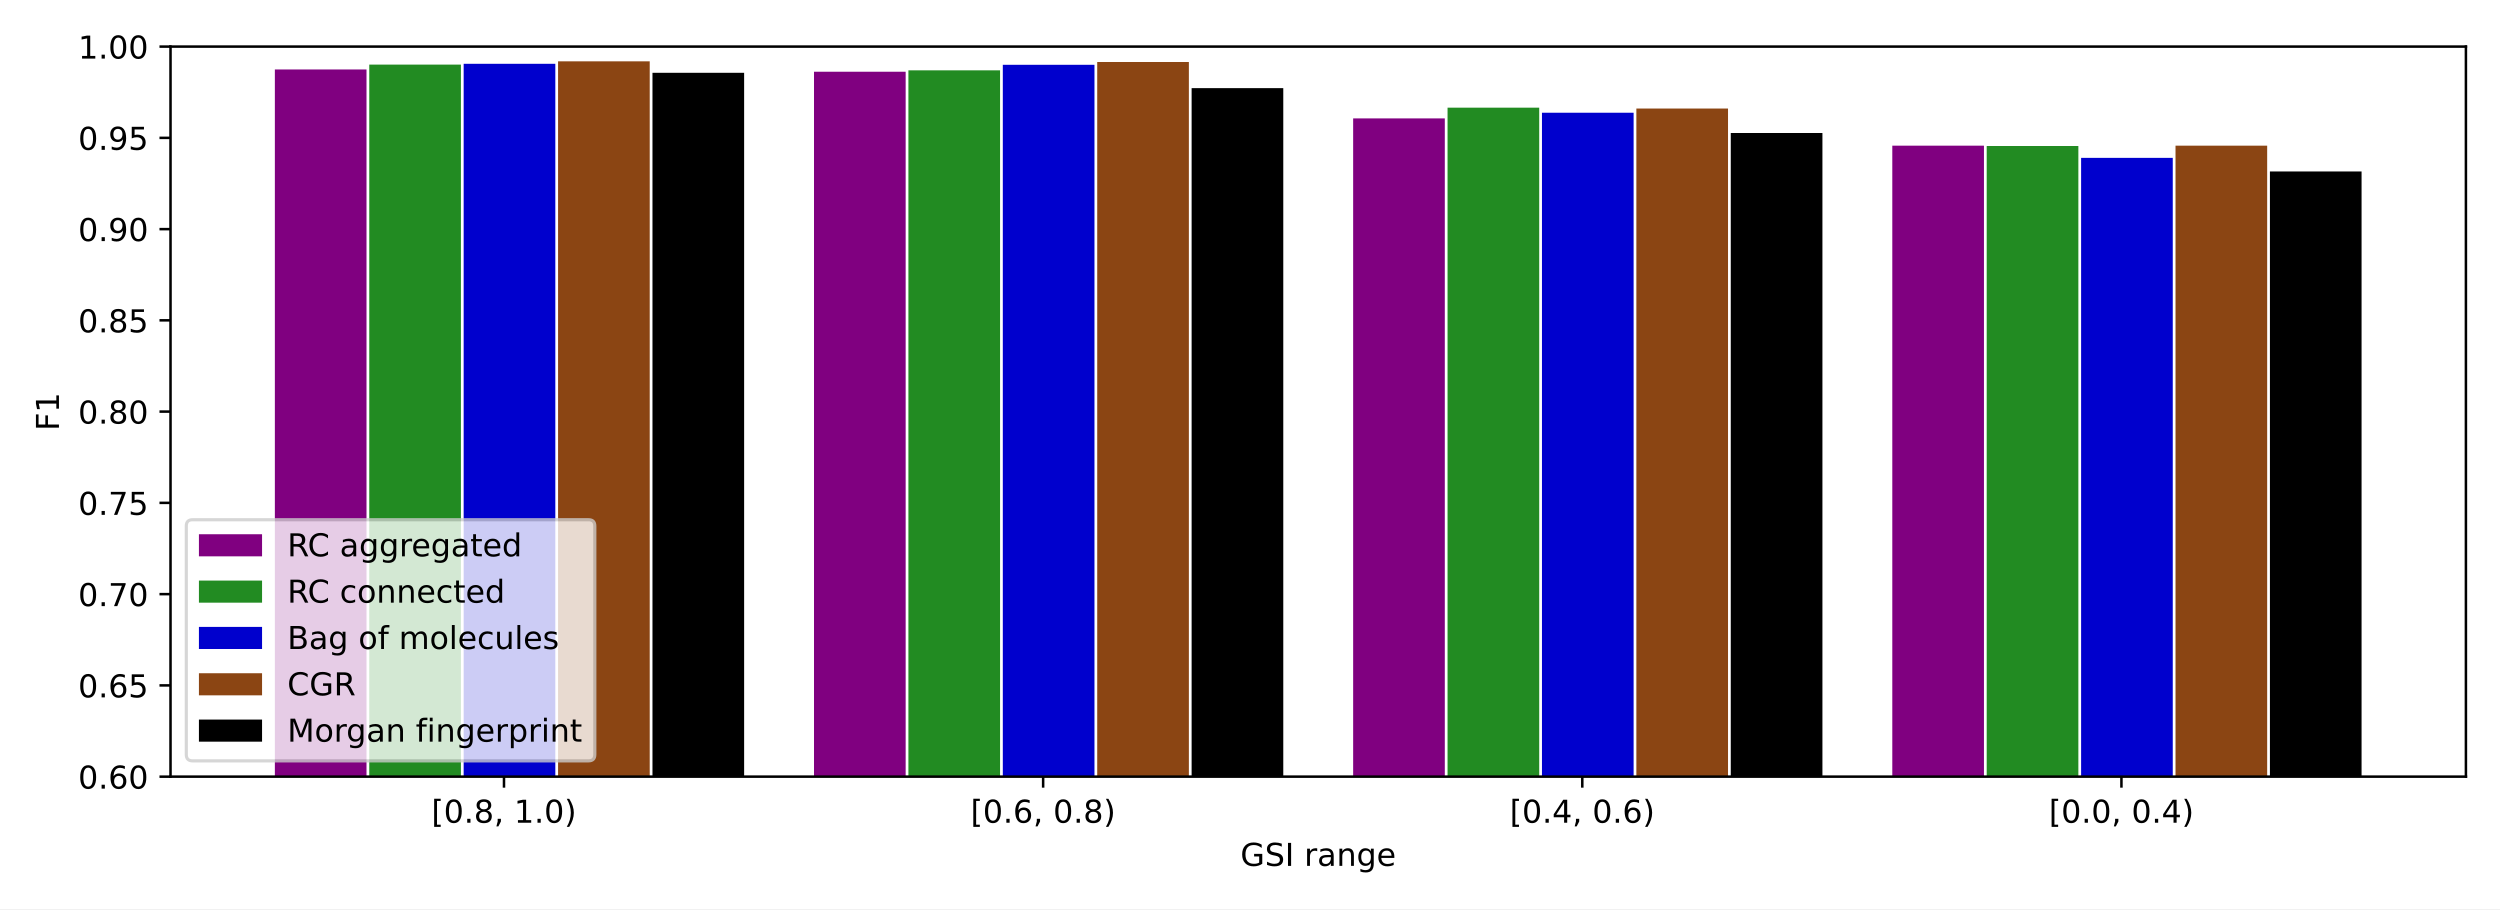
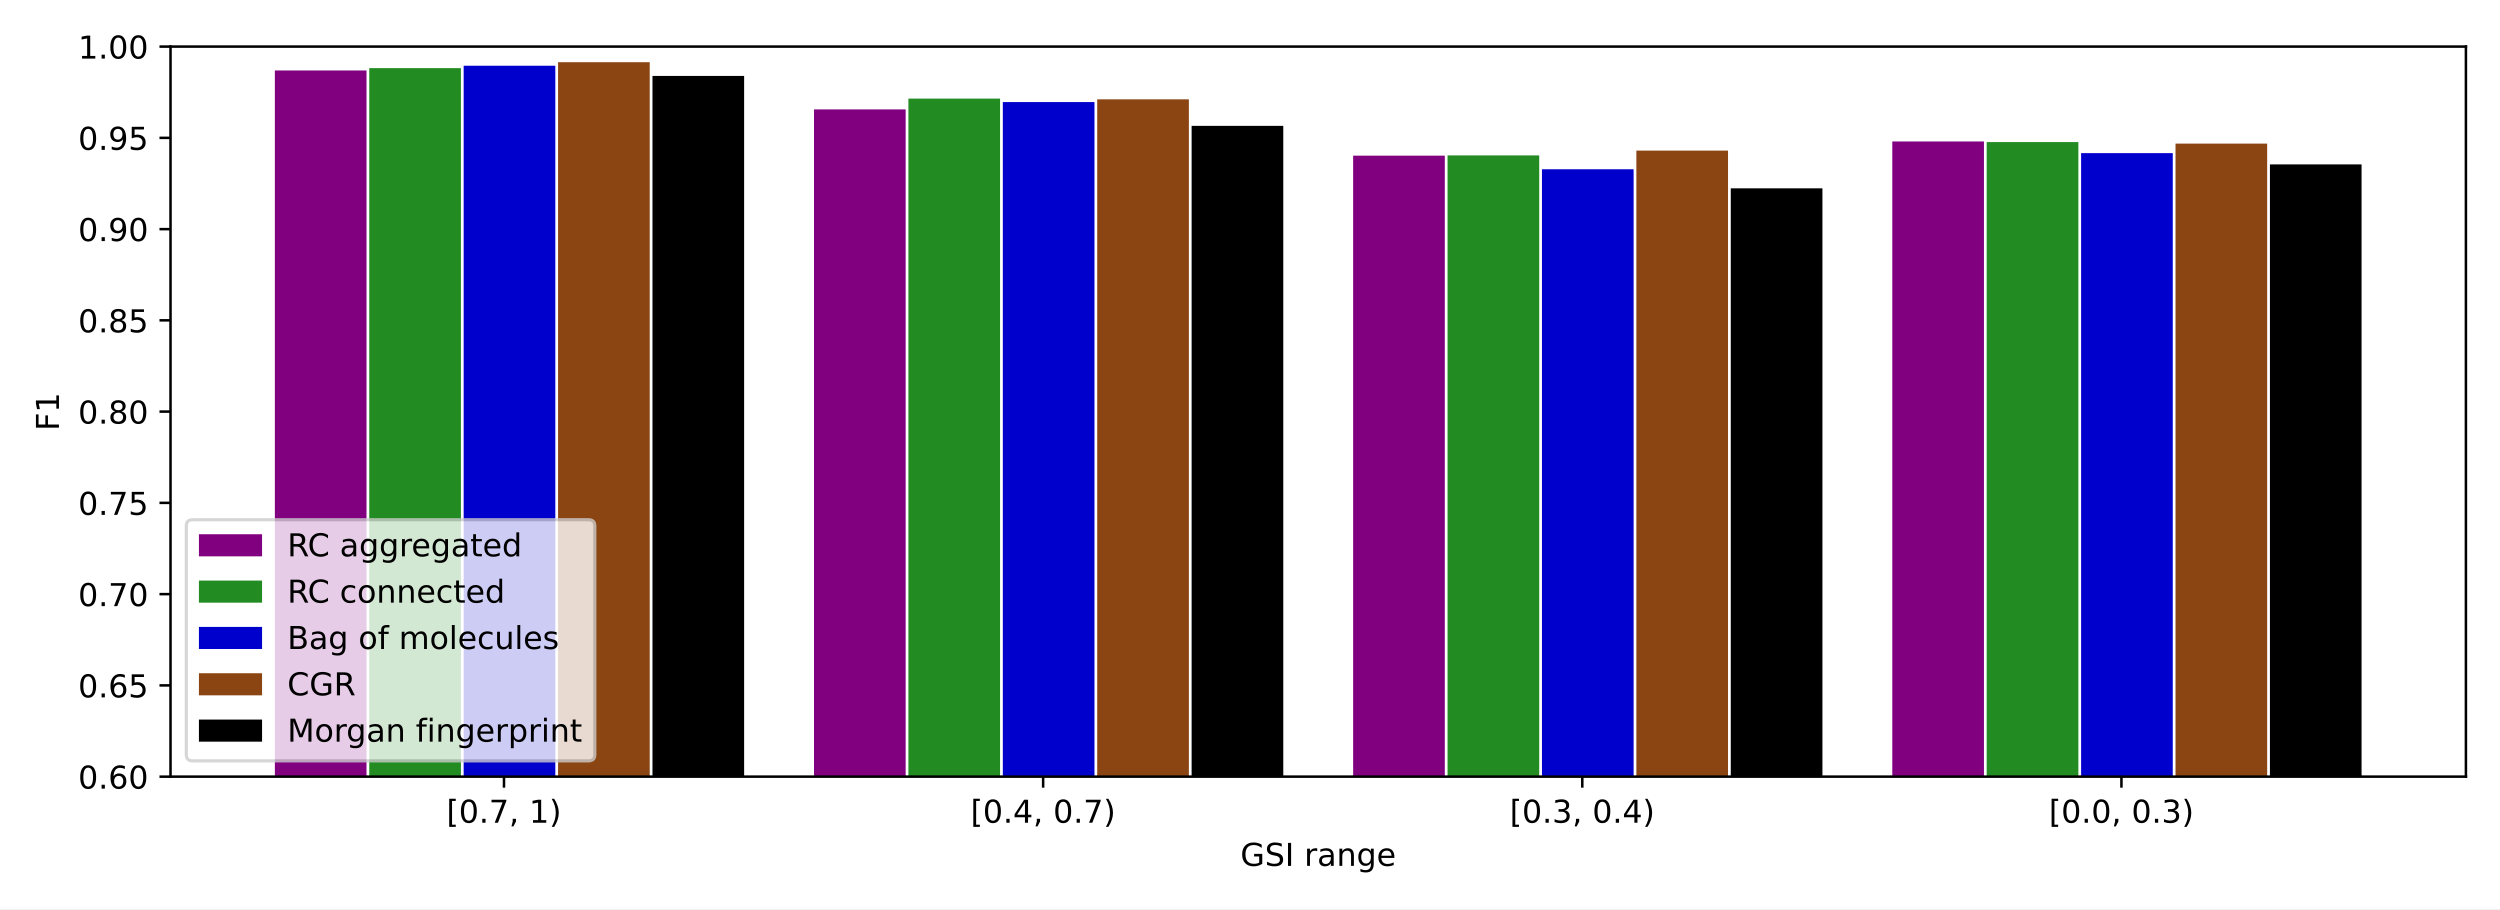
<svg xmlns="http://www.w3.org/2000/svg" xmlns:xlink="http://www.w3.org/1999/xlink" width="792pt" height="288pt" viewBox="0 0 792 288" version="1.1">
  <defs>
    <style type="text/css">*{stroke-linejoin: round; stroke-linecap: butt}</style>
  </defs>
  <g id="figure_1">
    <g id="patch_1">
      <path d="M 0 288  L 792 288  L 792 0  L 0 0  z " style="fill: #ffffff" />
    </g>
    <g id="axes_1">
      <g id="patch_2">
        <path d="M 54.02 246.04  L 781.2 246.04  L 781.2 14.76  L 54.02 14.76  z " style="fill: #ffffff" />
      </g>
      <g id="patch_3">
-         <path d="M 116.981 592.96  L 146.017 592.96  L 146.017 20.464  L 116.981 20.464  z " clip-path="url(#pb534e18966)" style="fill: #228b22" />
+         <path d="M 116.981 592.96  L 146.017 592.96  L 146.017 21.585  L 116.981 21.585  z " clip-path="url(#p641d930b6f)" style="fill: #228b22" />
      </g>
      <g id="patch_4">
-         <path d="M 87.074 592.96  L 116.11 592.96  L 116.11 22  L 87.074 22  z " clip-path="url(#pb534e18966)" style="fill: #800080" />
+         <path d="M 87.074 592.96  L 116.11 592.96  L 116.11 22.328  L 87.074 22.328  z " clip-path="url(#p641d930b6f)" style="fill: #800080" />
      </g>
      <g id="patch_5">
-         <path d="M 206.703 592.96  L 235.74 592.96  L 235.74 23.072  L 206.703 23.072  z " clip-path="url(#pb534e18966)" />
+         <path d="M 206.703 592.96  L 235.74 592.96  L 235.74 24.052  L 206.703 24.052  z " clip-path="url(#p641d930b6f)" />
      </g>
      <g id="patch_6">
-         <path d="M 146.889 592.96  L 175.925 592.96  L 175.925 20.207  L 146.889 20.207  z " clip-path="url(#pb534e18966)" style="fill: #0000cd" />
+         <path d="M 146.889 592.96  L 175.925 592.96  L 175.925 20.834  L 146.889 20.834  z " clip-path="url(#p641d930b6f)" style="fill: #0000cd" />
      </g>
      <g id="patch_7">
-         <path d="M 176.796 592.96  L 205.832 592.96  L 205.832 19.435  L 176.796 19.435  z " clip-path="url(#pb534e18966)" style="fill: #8b4513" />
+         <path d="M 176.796 592.96  L 205.832 592.96  L 205.832 19.702  L 176.796 19.702  z " clip-path="url(#p641d930b6f)" style="fill: #8b4513" />
      </g>
      <g id="patch_8">
-         <path d="M 287.783 592.96  L 316.82 592.96  L 316.82 22.281  L 287.783 22.281  z " clip-path="url(#pb534e18966)" style="fill: #228b22" />
+         <path d="M 287.783 592.96  L 316.82 592.96  L 316.82 31.23  L 287.783 31.23  z " clip-path="url(#p641d930b6f)" style="fill: #228b22" />
      </g>
      <g id="patch_9">
-         <path d="M 257.876 592.96  L 286.912 592.96  L 286.912 22.717  L 257.876 22.717  z " clip-path="url(#pb534e18966)" style="fill: #800080" />
+         <path d="M 257.876 592.96  L 286.912 592.96  L 286.912 34.653  L 257.876 34.653  z " clip-path="url(#p641d930b6f)" style="fill: #800080" />
      </g>
      <g id="patch_10">
-         <path d="M 377.506 592.96  L 406.542 592.96  L 406.542 27.921  L 377.506 27.921  z " clip-path="url(#pb534e18966)" />
+         <path d="M 377.506 592.96  L 406.542 592.96  L 406.542 39.88  L 377.506 39.88  z " clip-path="url(#p641d930b6f)" />
      </g>
      <g id="patch_11">
-         <path d="M 317.691 592.96  L 346.727 592.96  L 346.727 20.529  L 317.691 20.529  z " clip-path="url(#pb534e18966)" style="fill: #0000cd" />
+         <path d="M 317.691 592.96  L 346.727 592.96  L 346.727 32.334  L 317.691 32.334  z " clip-path="url(#p641d930b6f)" style="fill: #0000cd" />
      </g>
      <g id="patch_12">
-         <path d="M 347.598 592.96  L 376.635 592.96  L 376.635 19.649  L 347.598 19.649  z " clip-path="url(#pb534e18966)" style="fill: #8b4513" />
+         <path d="M 347.598 592.96  L 376.635 592.96  L 376.635 31.466  L 347.598 31.466  z " clip-path="url(#p641d930b6f)" style="fill: #8b4513" />
      </g>
      <g id="patch_13">
-         <path d="M 458.585 592.96  L 487.622 592.96  L 487.622 34.113  L 458.585 34.113  z " clip-path="url(#pb534e18966)" style="fill: #228b22" />
+         <path d="M 458.585 592.96  L 487.622 592.96  L 487.622 49.222  L 458.585 49.222  z " clip-path="url(#p641d930b6f)" style="fill: #228b22" />
      </g>
      <g id="patch_14">
-         <path d="M 428.678 592.96  L 457.714 592.96  L 457.714 37.507  L 428.678 37.507  z " clip-path="url(#pb534e18966)" style="fill: #800080" />
+         <path d="M 428.678 592.96  L 457.714 592.96  L 457.714 49.324  L 428.678 49.324  z " clip-path="url(#p641d930b6f)" style="fill: #800080" />
      </g>
      <g id="patch_15">
-         <path d="M 548.308 592.96  L 577.344 592.96  L 577.344 42.141  L 548.308 42.141  z " clip-path="url(#pb534e18966)" />
+         <path d="M 548.308 592.96  L 577.344 592.96  L 577.344 59.665  L 548.308 59.665  z " clip-path="url(#p641d930b6f)" />
      </g>
      <g id="patch_16">
-         <path d="M 488.493 592.96  L 517.529 592.96  L 517.529 35.723  L 488.493 35.723  z " clip-path="url(#pb534e18966)" style="fill: #0000cd" />
+         <path d="M 488.493 592.96  L 517.529 592.96  L 517.529 53.629  L 488.493 53.629  z " clip-path="url(#p641d930b6f)" style="fill: #0000cd" />
      </g>
      <g id="patch_17">
-         <path d="M 518.4 592.96  L 547.437 592.96  L 547.437 34.387  L 518.4 34.387  z " clip-path="url(#pb534e18966)" style="fill: #8b4513" />
+         <path d="M 518.4 592.96  L 547.437 592.96  L 547.437 47.716  L 518.4 47.716  z " clip-path="url(#p641d930b6f)" style="fill: #8b4513" />
      </g>
      <g id="patch_18">
-         <path d="M 629.388 592.96  L 658.424 592.96  L 658.424 46.253  L 629.388 46.253  z " clip-path="url(#pb534e18966)" style="fill: #228b22" />
+         <path d="M 629.388 592.96  L 658.424 592.96  L 658.424 45.007  L 629.388 45.007  z " clip-path="url(#p641d930b6f)" style="fill: #228b22" />
      </g>
      <g id="patch_19">
-         <path d="M 599.48 592.96  L 628.517 592.96  L 628.517 46.141  L 599.48 46.141  z " clip-path="url(#pb534e18966)" style="fill: #800080" />
+         <path d="M 599.48 592.96  L 628.517 592.96  L 628.517 44.809  L 599.48 44.809  z " clip-path="url(#p641d930b6f)" style="fill: #800080" />
      </g>
      <g id="patch_20">
-         <path d="M 719.11 592.96  L 748.146 592.96  L 748.146 54.313  L 719.11 54.313  z " clip-path="url(#pb534e18966)" />
+         <path d="M 719.11 592.96  L 748.146 592.96  L 748.146 52.074  L 719.11 52.074  z " clip-path="url(#p641d930b6f)" />
      </g>
      <g id="patch_21">
-         <path d="M 659.295 592.96  L 688.331 592.96  L 688.331 50.016  L 659.295 50.016  z " clip-path="url(#pb534e18966)" style="fill: #0000cd" />
+         <path d="M 659.295 592.96  L 688.331 592.96  L 688.331 48.502  L 659.295 48.502  z " clip-path="url(#p641d930b6f)" style="fill: #0000cd" />
      </g>
      <g id="patch_22">
-         <path d="M 689.203 592.96  L 718.239 592.96  L 718.239 46.151  L 689.203 46.151  z " clip-path="url(#pb534e18966)" style="fill: #8b4513" />
+         <path d="M 689.203 592.96  L 718.239 592.96  L 718.239 45.491  L 689.203 45.491  z " clip-path="url(#p641d930b6f)" style="fill: #8b4513" />
      </g>
      <g id="patch_23">
-         <path d="M 105.862 592.96  L 242.504 592.96  L 242.504 592.96  L 105.862 592.96  z " clip-path="url(#pb534e18966)" style="fill: #800080" />
+         <path d="M 105.862 592.96  L 242.504 592.96  L 242.504 592.96  L 105.862 592.96  z " clip-path="url(#p641d930b6f)" style="fill: #800080" />
      </g>
      <g id="patch_24">
-         <path d="M 105.862 592.96  L 242.504 592.96  L 242.504 592.96  L 105.862 592.96  z " clip-path="url(#pb534e18966)" style="fill: #228b22" />
+         <path d="M 105.862 592.96  L 242.504 592.96  L 242.504 592.96  L 105.862 592.96  z " clip-path="url(#p641d930b6f)" style="fill: #228b22" />
      </g>
      <g id="patch_25">
-         <path d="M 105.862 592.96  L 242.504 592.96  L 242.504 592.96  L 105.862 592.96  z " clip-path="url(#pb534e18966)" style="fill: #0000cd" />
+         <path d="M 105.862 592.96  L 242.504 592.96  L 242.504 592.96  L 105.862 592.96  z " clip-path="url(#p641d930b6f)" style="fill: #0000cd" />
      </g>
      <g id="patch_26">
-         <path d="M 105.862 592.96  L 242.504 592.96  L 242.504 592.96  L 105.862 592.96  z " clip-path="url(#pb534e18966)" style="fill: #8b4513" />
+         <path d="M 105.862 592.96  L 242.504 592.96  L 242.504 592.96  L 105.862 592.96  z " clip-path="url(#p641d930b6f)" style="fill: #8b4513" />
      </g>
      <g id="patch_27">
-         <path d="M 105.862 592.96  L 242.504 592.96  L 242.504 592.96  L 105.862 592.96  z " clip-path="url(#pb534e18966)" />
+         <path d="M 105.862 592.96  L 242.504 592.96  L 242.504 592.96  L 105.862 592.96  z " clip-path="url(#p641d930b6f)" />
      </g>
      <g id="matplotlib.axis_1">
        <g id="xtick_1">
          <g id="line2d_1">
            <defs>
-               <path id="m13240ecd5d" d="M 0 0  L 0 3.5  " style="stroke: #000000; stroke-width: 0.8" />
-             </defs>
-             <g>
-               <use xlink:href="#m13240ecd5d" x="159.665" y="246.04" style="stroke: #000000; stroke-width: 0.8" />
+               <path id="mcd98ec8f2d" d="M 0 0  L 0 3.5  " style="stroke: #000000; stroke-width: 0.8" />
+             </defs>
+             <g>
+               <use xlink:href="#mcd98ec8f2d" x="159.665" y="246.04" style="stroke: #000000; stroke-width: 0.8" />
            </g>
          </g>
          <g id="text_1">
-             <g transform="translate(136.6817 260.6384) scale(0.1 -0.1)">
+             <g transform="translate(141.4521 260.6384) scale(0.1 -0.1)">
              <defs>
                <path id="DejaVuSans-5b" d="M 550 4863  L 1875 4863  L 1875 4416  L 1125 4416  L 1125 -397  L 1875 -397  L 1875 -844  L 550 -844  L 550 4863  z " transform="scale(0.015625)" />
                <path id="DejaVuSans-30" d="M 2034 4250  Q 1547 4250 1301 3770  Q 1056 3291 1056 2328  Q 1056 1369 1301 889  Q 1547 409 2034 409  Q 2525 409 2770 889  Q 3016 1369 3016 2328  Q 3016 3291 2770 3770  Q 2525 4250 2034 4250  z M 2034 4750  Q 2819 4750 3233 4129  Q 3647 3509 3647 2328  Q 3647 1150 3233 529  Q 2819 -91 2034 -91  Q 1250 -91 836 529  Q 422 1150 422 2328  Q 422 3509 836 4129  Q 1250 4750 2034 4750  z " transform="scale(0.015625)" />
                <path id="DejaVuSans-2e" d="M 684 794  L 1344 794  L 1344 0  L 684 0  L 684 794  z " transform="scale(0.015625)" />
-                 <path id="DejaVuSans-38" d="M 2034 2216  Q 1584 2216 1326 1975  Q 1069 1734 1069 1313  Q 1069 891 1326 650  Q 1584 409 2034 409  Q 2484 409 2743 651  Q 3003 894 3003 1313  Q 3003 1734 2745 1975  Q 2488 2216 2034 2216  z M 1403 2484  Q 997 2584 770 2862  Q 544 3141 544 3541  Q 544 4100 942 4425  Q 1341 4750 2034 4750  Q 2731 4750 3128 4425  Q 3525 4100 3525 3541  Q 3525 3141 3298 2862  Q 3072 2584 2669 2484  Q 3125 2378 3379 2068  Q 3634 1759 3634 1313  Q 3634 634 3220 271  Q 2806 -91 2034 -91  Q 1263 -91 848 271  Q 434 634 434 1313  Q 434 1759 690 2068  Q 947 2378 1403 2484  z M 1172 3481  Q 1172 3119 1398 2916  Q 1625 2713 2034 2713  Q 2441 2713 2670 2916  Q 2900 3119 2900 3481  Q 2900 3844 2670 4047  Q 2441 4250 2034 4250  Q 1625 4250 1398 4047  Q 1172 3844 1172 3481  z " transform="scale(0.015625)" />
+                 <path id="DejaVuSans-37" d="M 525 4666  L 3525 4666  L 3525 4397  L 1831 0  L 1172 0  L 2766 4134  L 525 4134  L 525 4666  z " transform="scale(0.015625)" />
                <path id="DejaVuSans-2c" d="M 750 794  L 1409 794  L 1409 256  L 897 -744  L 494 -744  L 750 256  L 750 794  z " transform="scale(0.015625)" />
                <path id="DejaVuSans-20" transform="scale(0.015625)" />
                <path id="DejaVuSans-31" d="M 794 531  L 1825 531  L 1825 4091  L 703 3866  L 703 4441  L 1819 4666  L 2450 4666  L 2450 531  L 3481 531  L 3481 0  L 794 0  L 794 531  z " transform="scale(0.015625)" />
                <path id="DejaVuSans-29" d="M 513 4856  L 1013 4856  Q 1481 4119 1714 3412  Q 1947 2706 1947 2009  Q 1947 1309 1714 600  Q 1481 -109 1013 -844  L 513 -844  Q 928 -128 1133 580  Q 1338 1288 1338 2009  Q 1338 2731 1133 3434  Q 928 4138 513 4856  z " transform="scale(0.015625)" />
              </defs>
              <use xlink:href="#DejaVuSans-5b" />
              <use xlink:href="#DejaVuSans-30" x="39.014" />
              <use xlink:href="#DejaVuSans-2e" x="102.637" />
-               <use xlink:href="#DejaVuSans-38" x="134.424" />
+               <use xlink:href="#DejaVuSans-37" x="134.424" />
              <use xlink:href="#DejaVuSans-2c" x="198.047" />
              <use xlink:href="#DejaVuSans-20" x="229.834" />
              <use xlink:href="#DejaVuSans-31" x="261.621" />
-               <use xlink:href="#DejaVuSans-2e" x="325.244" />
-               <use xlink:href="#DejaVuSans-30" x="357.031" />
-               <use xlink:href="#DejaVuSans-29" x="420.654" />
+               <use xlink:href="#DejaVuSans-29" x="325.244" />
            </g>
          </g>
        </g>
        <g id="xtick_2">
          <g id="line2d_2">
            <g>
-               <use xlink:href="#m13240ecd5d" x="330.467" y="246.04" style="stroke: #000000; stroke-width: 0.8" />
+               <use xlink:href="#mcd98ec8f2d" x="330.467" y="246.04" style="stroke: #000000; stroke-width: 0.8" />
            </g>
          </g>
          <g id="text_2">
            <g transform="translate(307.4839 260.6384) scale(0.1 -0.1)">
-               <defs>
-                 <path id="DejaVuSans-36" d="M 2113 2584  Q 1688 2584 1439 2293  Q 1191 2003 1191 1497  Q 1191 994 1439 701  Q 1688 409 2113 409  Q 2538 409 2786 701  Q 3034 994 3034 1497  Q 3034 2003 2786 2293  Q 2538 2584 2113 2584  z M 3366 4563  L 3366 3988  Q 3128 4100 2886 4159  Q 2644 4219 2406 4219  Q 1781 4219 1451 3797  Q 1122 3375 1075 2522  Q 1259 2794 1537 2939  Q 1816 3084 2150 3084  Q 2853 3084 3261 2657  Q 3669 2231 3669 1497  Q 3669 778 3244 343  Q 2819 -91 2113 -91  Q 1303 -91 875 529  Q 447 1150 447 2328  Q 447 3434 972 4092  Q 1497 4750 2381 4750  Q 2619 4750 2861 4703  Q 3103 4656 3366 4563  z " transform="scale(0.015625)" />
-               </defs>
-               <use xlink:href="#DejaVuSans-5b" />
-               <use xlink:href="#DejaVuSans-30" x="39.014" />
-               <use xlink:href="#DejaVuSans-2e" x="102.637" />
-               <use xlink:href="#DejaVuSans-36" x="134.424" />
-               <use xlink:href="#DejaVuSans-2c" x="198.047" />
-               <use xlink:href="#DejaVuSans-20" x="229.834" />
-               <use xlink:href="#DejaVuSans-30" x="261.621" />
-               <use xlink:href="#DejaVuSans-2e" x="325.244" />
-               <use xlink:href="#DejaVuSans-38" x="357.031" />
-               <use xlink:href="#DejaVuSans-29" x="420.654" />
-             </g>
-           </g>
-         </g>
-         <g id="xtick_3">
-           <g id="line2d_3">
-             <g>
-               <use xlink:href="#m13240ecd5d" x="501.269" y="246.04" style="stroke: #000000; stroke-width: 0.8" />
-             </g>
-           </g>
-           <g id="text_3">
-             <g transform="translate(478.2861 260.6384) scale(0.1 -0.1)">
              <defs>
                <path id="DejaVuSans-34" d="M 2419 4116  L 825 1625  L 2419 1625  L 2419 4116  z M 2253 4666  L 3047 4666  L 3047 1625  L 3713 1625  L 3713 1100  L 3047 1100  L 3047 0  L 2419 0  L 2419 1100  L 313 1100  L 313 1709  L 2253 4666  z " transform="scale(0.015625)" />
              </defs>
              <use xlink:href="#DejaVuSans-5b" />
              <use xlink:href="#DejaVuSans-30" x="39.014" />
              <use xlink:href="#DejaVuSans-2e" x="102.637" />
              <use xlink:href="#DejaVuSans-34" x="134.424" />
              <use xlink:href="#DejaVuSans-2c" x="198.047" />
              <use xlink:href="#DejaVuSans-20" x="229.834" />
              <use xlink:href="#DejaVuSans-30" x="261.621" />
              <use xlink:href="#DejaVuSans-2e" x="325.244" />
-               <use xlink:href="#DejaVuSans-36" x="357.031" />
+               <use xlink:href="#DejaVuSans-37" x="357.031" />
+               <use xlink:href="#DejaVuSans-29" x="420.654" />
+             </g>
+           </g>
+         </g>
+         <g id="xtick_3">
+           <g id="line2d_3">
+             <g>
+               <use xlink:href="#mcd98ec8f2d" x="501.269" y="246.04" style="stroke: #000000; stroke-width: 0.8" />
+             </g>
+           </g>
+           <g id="text_3">
+             <g transform="translate(478.2861 260.6384) scale(0.1 -0.1)">
+               <defs>
+                 <path id="DejaVuSans-33" d="M 2597 2516  Q 3050 2419 3304 2112  Q 3559 1806 3559 1356  Q 3559 666 3084 287  Q 2609 -91 1734 -91  Q 1441 -91 1130 -33  Q 819 25 488 141  L 488 750  Q 750 597 1062 519  Q 1375 441 1716 441  Q 2309 441 2620 675  Q 2931 909 2931 1356  Q 2931 1769 2642 2001  Q 2353 2234 1838 2234  L 1294 2234  L 1294 2753  L 1863 2753  Q 2328 2753 2575 2939  Q 2822 3125 2822 3475  Q 2822 3834 2567 4026  Q 2313 4219 1838 4219  Q 1578 4219 1281 4162  Q 984 4106 628 3988  L 628 4550  Q 988 4650 1302 4700  Q 1616 4750 1894 4750  Q 2613 4750 3031 4423  Q 3450 4097 3450 3541  Q 3450 3153 3228 2886  Q 3006 2619 2597 2516  z " transform="scale(0.015625)" />
+               </defs>
+               <use xlink:href="#DejaVuSans-5b" />
+               <use xlink:href="#DejaVuSans-30" x="39.014" />
+               <use xlink:href="#DejaVuSans-2e" x="102.637" />
+               <use xlink:href="#DejaVuSans-33" x="134.424" />
+               <use xlink:href="#DejaVuSans-2c" x="198.047" />
+               <use xlink:href="#DejaVuSans-20" x="229.834" />
+               <use xlink:href="#DejaVuSans-30" x="261.621" />
+               <use xlink:href="#DejaVuSans-2e" x="325.244" />
+               <use xlink:href="#DejaVuSans-34" x="357.031" />
              <use xlink:href="#DejaVuSans-29" x="420.654" />
            </g>
          </g>
        </g>
        <g id="xtick_4">
          <g id="line2d_4">
            <g>
-               <use xlink:href="#m13240ecd5d" x="672.071" y="246.04" style="stroke: #000000; stroke-width: 0.8" />
+               <use xlink:href="#mcd98ec8f2d" x="672.071" y="246.04" style="stroke: #000000; stroke-width: 0.8" />
            </g>
          </g>
          <g id="text_4">
            <g transform="translate(649.0883 260.6384) scale(0.1 -0.1)">
              <use xlink:href="#DejaVuSans-5b" />
              <use xlink:href="#DejaVuSans-30" x="39.014" />
              <use xlink:href="#DejaVuSans-2e" x="102.637" />
              <use xlink:href="#DejaVuSans-30" x="134.424" />
              <use xlink:href="#DejaVuSans-2c" x="198.047" />
              <use xlink:href="#DejaVuSans-20" x="229.834" />
              <use xlink:href="#DejaVuSans-30" x="261.621" />
              <use xlink:href="#DejaVuSans-2e" x="325.244" />
-               <use xlink:href="#DejaVuSans-34" x="357.031" />
+               <use xlink:href="#DejaVuSans-33" x="357.031" />
              <use xlink:href="#DejaVuSans-29" x="420.654" />
            </g>
          </g>
        </g>
        <g id="text_5">
          <g transform="translate(392.9584 274.3166) scale(0.1 -0.1)">
            <defs>
              <path id="DejaVuSans-47" d="M 3809 666  L 3809 1919  L 2778 1919  L 2778 2438  L 4434 2438  L 4434 434  Q 4069 175 3628 42  Q 3188 -91 2688 -91  Q 1594 -91 976 548  Q 359 1188 359 2328  Q 359 3472 976 4111  Q 1594 4750 2688 4750  Q 3144 4750 3555 4637  Q 3966 4525 4313 4306  L 4313 3634  Q 3963 3931 3569 4081  Q 3175 4231 2741 4231  Q 1884 4231 1454 3753  Q 1025 3275 1025 2328  Q 1025 1384 1454 906  Q 1884 428 2741 428  Q 3075 428 3337 486  Q 3600 544 3809 666  z " transform="scale(0.015625)" />
              <path id="DejaVuSans-53" d="M 3425 4513  L 3425 3897  Q 3066 4069 2747 4153  Q 2428 4238 2131 4238  Q 1616 4238 1336 4038  Q 1056 3838 1056 3469  Q 1056 3159 1242 3001  Q 1428 2844 1947 2747  L 2328 2669  Q 3034 2534 3370 2195  Q 3706 1856 3706 1288  Q 3706 609 3251 259  Q 2797 -91 1919 -91  Q 1588 -91 1214 -16  Q 841 59 441 206  L 441 856  Q 825 641 1194 531  Q 1563 422 1919 422  Q 2459 422 2753 634  Q 3047 847 3047 1241  Q 3047 1584 2836 1778  Q 2625 1972 2144 2069  L 1759 2144  Q 1053 2284 737 2584  Q 422 2884 422 3419  Q 422 4038 858 4394  Q 1294 4750 2059 4750  Q 2388 4750 2728 4690  Q 3069 4631 3425 4513  z " transform="scale(0.015625)" />
              <path id="DejaVuSans-49" d="M 628 4666  L 1259 4666  L 1259 0  L 628 0  L 628 4666  z " transform="scale(0.015625)" />
              <path id="DejaVuSans-72" d="M 2631 2963  Q 2534 3019 2420 3045  Q 2306 3072 2169 3072  Q 1681 3072 1420 2755  Q 1159 2438 1159 1844  L 1159 0  L 581 0  L 581 3500  L 1159 3500  L 1159 2956  Q 1341 3275 1631 3429  Q 1922 3584 2338 3584  Q 2397 3584 2469 3576  Q 2541 3569 2628 3553  L 2631 2963  z " transform="scale(0.015625)" />
              <path id="DejaVuSans-61" d="M 2194 1759  Q 1497 1759 1228 1600  Q 959 1441 959 1056  Q 959 750 1161 570  Q 1363 391 1709 391  Q 2188 391 2477 730  Q 2766 1069 2766 1631  L 2766 1759  L 2194 1759  z M 3341 1997  L 3341 0  L 2766 0  L 2766 531  Q 2569 213 2275 61  Q 1981 -91 1556 -91  Q 1019 -91 701 211  Q 384 513 384 1019  Q 384 1609 779 1909  Q 1175 2209 1959 2209  L 2766 2209  L 2766 2266  Q 2766 2663 2505 2880  Q 2244 3097 1772 3097  Q 1472 3097 1187 3025  Q 903 2953 641 2809  L 641 3341  Q 956 3463 1253 3523  Q 1550 3584 1831 3584  Q 2591 3584 2966 3190  Q 3341 2797 3341 1997  z " transform="scale(0.015625)" />
              <path id="DejaVuSans-6e" d="M 3513 2113  L 3513 0  L 2938 0  L 2938 2094  Q 2938 2591 2744 2837  Q 2550 3084 2163 3084  Q 1697 3084 1428 2787  Q 1159 2491 1159 1978  L 1159 0  L 581 0  L 581 3500  L 1159 3500  L 1159 2956  Q 1366 3272 1645 3428  Q 1925 3584 2291 3584  Q 2894 3584 3203 3211  Q 3513 2838 3513 2113  z " transform="scale(0.015625)" />
              <path id="DejaVuSans-67" d="M 2906 1791  Q 2906 2416 2648 2759  Q 2391 3103 1925 3103  Q 1463 3103 1205 2759  Q 947 2416 947 1791  Q 947 1169 1205 825  Q 1463 481 1925 481  Q 2391 481 2648 825  Q 2906 1169 2906 1791  z M 3481 434  Q 3481 -459 3084 -895  Q 2688 -1331 1869 -1331  Q 1566 -1331 1297 -1286  Q 1028 -1241 775 -1147  L 775 -588  Q 1028 -725 1275 -790  Q 1522 -856 1778 -856  Q 2344 -856 2625 -561  Q 2906 -266 2906 331  L 2906 616  Q 2728 306 2450 153  Q 2172 0 1784 0  Q 1141 0 747 490  Q 353 981 353 1791  Q 353 2603 747 3093  Q 1141 3584 1784 3584  Q 2172 3584 2450 3431  Q 2728 3278 2906 2969  L 2906 3500  L 3481 3500  L 3481 434  z " transform="scale(0.015625)" />
              <path id="DejaVuSans-65" d="M 3597 1894  L 3597 1613  L 953 1613  Q 991 1019 1311 708  Q 1631 397 2203 397  Q 2534 397 2845 478  Q 3156 559 3463 722  L 3463 178  Q 3153 47 2828 -22  Q 2503 -91 2169 -91  Q 1331 -91 842 396  Q 353 884 353 1716  Q 353 2575 817 3079  Q 1281 3584 2069 3584  Q 2775 3584 3186 3129  Q 3597 2675 3597 1894  z M 3022 2063  Q 3016 2534 2758 2815  Q 2500 3097 2075 3097  Q 1594 3097 1305 2825  Q 1016 2553 972 2059  L 3022 2063  z " transform="scale(0.015625)" />
            </defs>
            <use xlink:href="#DejaVuSans-47" />
            <use xlink:href="#DejaVuSans-53" x="77.49" />
            <use xlink:href="#DejaVuSans-49" x="140.967" />
            <use xlink:href="#DejaVuSans-20" x="170.459" />
            <use xlink:href="#DejaVuSans-72" x="202.246" />
            <use xlink:href="#DejaVuSans-61" x="243.359" />
            <use xlink:href="#DejaVuSans-6e" x="304.639" />
            <use xlink:href="#DejaVuSans-67" x="368.018" />
            <use xlink:href="#DejaVuSans-65" x="431.494" />
          </g>
        </g>
      </g>
      <g id="matplotlib.axis_2">
        <g id="ytick_1">
          <g id="line2d_5">
            <defs>
-               <path id="m515ea92cc8" d="M 0 0  L -3.5 0  " style="stroke: #000000; stroke-width: 0.8" />
-             </defs>
-             <g>
-               <use xlink:href="#m515ea92cc8" x="54.02" y="246.04" style="stroke: #000000; stroke-width: 0.8" />
+               <path id="mad4d5850ad" d="M 0 0  L -3.5 0  " style="stroke: #000000; stroke-width: 0.8" />
+             </defs>
+             <g>
+               <use xlink:href="#mad4d5850ad" x="54.02" y="246.04" style="stroke: #000000; stroke-width: 0.8" />
            </g>
          </g>
          <g id="text_6">
            <g transform="translate(24.75437 249.8392) scale(0.1 -0.1)">
+               <defs>
+                 <path id="DejaVuSans-36" d="M 2113 2584  Q 1688 2584 1439 2293  Q 1191 2003 1191 1497  Q 1191 994 1439 701  Q 1688 409 2113 409  Q 2538 409 2786 701  Q 3034 994 3034 1497  Q 3034 2003 2786 2293  Q 2538 2584 2113 2584  z M 3366 4563  L 3366 3988  Q 3128 4100 2886 4159  Q 2644 4219 2406 4219  Q 1781 4219 1451 3797  Q 1122 3375 1075 2522  Q 1259 2794 1537 2939  Q 1816 3084 2150 3084  Q 2853 3084 3261 2657  Q 3669 2231 3669 1497  Q 3669 778 3244 343  Q 2819 -91 2113 -91  Q 1303 -91 875 529  Q 447 1150 447 2328  Q 447 3434 972 4092  Q 1497 4750 2381 4750  Q 2619 4750 2861 4703  Q 3103 4656 3366 4563  z " transform="scale(0.015625)" />
+               </defs>
              <use xlink:href="#DejaVuSans-30" />
              <use xlink:href="#DejaVuSans-2e" x="63.623" />
              <use xlink:href="#DejaVuSans-36" x="95.41" />
              <use xlink:href="#DejaVuSans-30" x="159.033" />
            </g>
          </g>
        </g>
        <g id="ytick_2">
          <g id="line2d_6">
            <g>
-               <use xlink:href="#m515ea92cc8" x="54.02" y="217.13" style="stroke: #000000; stroke-width: 0.8" />
+               <use xlink:href="#mad4d5850ad" x="54.02" y="217.13" style="stroke: #000000; stroke-width: 0.8" />
            </g>
          </g>
          <g id="text_7">
            <g transform="translate(24.75437 220.9292) scale(0.1 -0.1)">
              <defs>
                <path id="DejaVuSans-35" d="M 691 4666  L 3169 4666  L 3169 4134  L 1269 4134  L 1269 2991  Q 1406 3038 1543 3061  Q 1681 3084 1819 3084  Q 2600 3084 3056 2656  Q 3513 2228 3513 1497  Q 3513 744 3044 326  Q 2575 -91 1722 -91  Q 1428 -91 1123 -41  Q 819 9 494 109  L 494 744  Q 775 591 1075 516  Q 1375 441 1709 441  Q 2250 441 2565 725  Q 2881 1009 2881 1497  Q 2881 1984 2565 2268  Q 2250 2553 1709 2553  Q 1456 2553 1204 2497  Q 953 2441 691 2322  L 691 4666  z " transform="scale(0.015625)" />
              </defs>
              <use xlink:href="#DejaVuSans-30" />
              <use xlink:href="#DejaVuSans-2e" x="63.623" />
              <use xlink:href="#DejaVuSans-36" x="95.41" />
              <use xlink:href="#DejaVuSans-35" x="159.033" />
            </g>
          </g>
        </g>
        <g id="ytick_3">
          <g id="line2d_7">
            <g>
-               <use xlink:href="#m515ea92cc8" x="54.02" y="188.22" style="stroke: #000000; stroke-width: 0.8" />
+               <use xlink:href="#mad4d5850ad" x="54.02" y="188.22" style="stroke: #000000; stroke-width: 0.8" />
            </g>
          </g>
          <g id="text_8">
            <g transform="translate(24.75437 192.0192) scale(0.1 -0.1)">
-               <defs>
-                 <path id="DejaVuSans-37" d="M 525 4666  L 3525 4666  L 3525 4397  L 1831 0  L 1172 0  L 2766 4134  L 525 4134  L 525 4666  z " transform="scale(0.015625)" />
-               </defs>
              <use xlink:href="#DejaVuSans-30" />
              <use xlink:href="#DejaVuSans-2e" x="63.623" />
              <use xlink:href="#DejaVuSans-37" x="95.41" />
              <use xlink:href="#DejaVuSans-30" x="159.033" />
            </g>
          </g>
        </g>
        <g id="ytick_4">
          <g id="line2d_8">
            <g>
-               <use xlink:href="#m515ea92cc8" x="54.02" y="159.31" style="stroke: #000000; stroke-width: 0.8" />
+               <use xlink:href="#mad4d5850ad" x="54.02" y="159.31" style="stroke: #000000; stroke-width: 0.8" />
            </g>
          </g>
          <g id="text_9">
            <g transform="translate(24.75437 163.1092) scale(0.1 -0.1)">
              <use xlink:href="#DejaVuSans-30" />
              <use xlink:href="#DejaVuSans-2e" x="63.623" />
              <use xlink:href="#DejaVuSans-37" x="95.41" />
              <use xlink:href="#DejaVuSans-35" x="159.033" />
            </g>
          </g>
        </g>
        <g id="ytick_5">
          <g id="line2d_9">
            <g>
-               <use xlink:href="#m515ea92cc8" x="54.02" y="130.4" style="stroke: #000000; stroke-width: 0.8" />
+               <use xlink:href="#mad4d5850ad" x="54.02" y="130.4" style="stroke: #000000; stroke-width: 0.8" />
            </g>
          </g>
          <g id="text_10">
            <g transform="translate(24.75437 134.1992) scale(0.1 -0.1)">
+               <defs>
+                 <path id="DejaVuSans-38" d="M 2034 2216  Q 1584 2216 1326 1975  Q 1069 1734 1069 1313  Q 1069 891 1326 650  Q 1584 409 2034 409  Q 2484 409 2743 651  Q 3003 894 3003 1313  Q 3003 1734 2745 1975  Q 2488 2216 2034 2216  z M 1403 2484  Q 997 2584 770 2862  Q 544 3141 544 3541  Q 544 4100 942 4425  Q 1341 4750 2034 4750  Q 2731 4750 3128 4425  Q 3525 4100 3525 3541  Q 3525 3141 3298 2862  Q 3072 2584 2669 2484  Q 3125 2378 3379 2068  Q 3634 1759 3634 1313  Q 3634 634 3220 271  Q 2806 -91 2034 -91  Q 1263 -91 848 271  Q 434 634 434 1313  Q 434 1759 690 2068  Q 947 2378 1403 2484  z M 1172 3481  Q 1172 3119 1398 2916  Q 1625 2713 2034 2713  Q 2441 2713 2670 2916  Q 2900 3119 2900 3481  Q 2900 3844 2670 4047  Q 2441 4250 2034 4250  Q 1625 4250 1398 4047  Q 1172 3844 1172 3481  z " transform="scale(0.015625)" />
+               </defs>
              <use xlink:href="#DejaVuSans-30" />
              <use xlink:href="#DejaVuSans-2e" x="63.623" />
              <use xlink:href="#DejaVuSans-38" x="95.41" />
              <use xlink:href="#DejaVuSans-30" x="159.033" />
            </g>
          </g>
        </g>
        <g id="ytick_6">
          <g id="line2d_10">
            <g>
-               <use xlink:href="#m515ea92cc8" x="54.02" y="101.49" style="stroke: #000000; stroke-width: 0.8" />
+               <use xlink:href="#mad4d5850ad" x="54.02" y="101.49" style="stroke: #000000; stroke-width: 0.8" />
            </g>
          </g>
          <g id="text_11">
            <g transform="translate(24.75437 105.2892) scale(0.1 -0.1)">
              <use xlink:href="#DejaVuSans-30" />
              <use xlink:href="#DejaVuSans-2e" x="63.623" />
              <use xlink:href="#DejaVuSans-38" x="95.41" />
              <use xlink:href="#DejaVuSans-35" x="159.033" />
            </g>
          </g>
        </g>
        <g id="ytick_7">
          <g id="line2d_11">
            <g>
-               <use xlink:href="#m515ea92cc8" x="54.02" y="72.58" style="stroke: #000000; stroke-width: 0.8" />
+               <use xlink:href="#mad4d5850ad" x="54.02" y="72.58" style="stroke: #000000; stroke-width: 0.8" />
            </g>
          </g>
          <g id="text_12">
            <g transform="translate(24.75437 76.37922) scale(0.1 -0.1)">
              <defs>
                <path id="DejaVuSans-39" d="M 703 97  L 703 672  Q 941 559 1184 500  Q 1428 441 1663 441  Q 2288 441 2617 861  Q 2947 1281 2994 2138  Q 2813 1869 2534 1725  Q 2256 1581 1919 1581  Q 1219 1581 811 2004  Q 403 2428 403 3163  Q 403 3881 828 4315  Q 1253 4750 1959 4750  Q 2769 4750 3195 4129  Q 3622 3509 3622 2328  Q 3622 1225 3098 567  Q 2575 -91 1691 -91  Q 1453 -91 1209 -44  Q 966 3 703 97  z M 1959 2075  Q 2384 2075 2632 2365  Q 2881 2656 2881 3163  Q 2881 3666 2632 3958  Q 2384 4250 1959 4250  Q 1534 4250 1286 3958  Q 1038 3666 1038 3163  Q 1038 2656 1286 2365  Q 1534 2075 1959 2075  z " transform="scale(0.015625)" />
              </defs>
              <use xlink:href="#DejaVuSans-30" />
              <use xlink:href="#DejaVuSans-2e" x="63.623" />
              <use xlink:href="#DejaVuSans-39" x="95.41" />
              <use xlink:href="#DejaVuSans-30" x="159.033" />
            </g>
          </g>
        </g>
        <g id="ytick_8">
          <g id="line2d_12">
            <g>
-               <use xlink:href="#m515ea92cc8" x="54.02" y="43.67" style="stroke: #000000; stroke-width: 0.8" />
+               <use xlink:href="#mad4d5850ad" x="54.02" y="43.67" style="stroke: #000000; stroke-width: 0.8" />
            </g>
          </g>
          <g id="text_13">
            <g transform="translate(24.75437 47.46922) scale(0.1 -0.1)">
              <use xlink:href="#DejaVuSans-30" />
              <use xlink:href="#DejaVuSans-2e" x="63.623" />
              <use xlink:href="#DejaVuSans-39" x="95.41" />
              <use xlink:href="#DejaVuSans-35" x="159.033" />
            </g>
          </g>
        </g>
        <g id="ytick_9">
          <g id="line2d_13">
            <g>
-               <use xlink:href="#m515ea92cc8" x="54.02" y="14.76" style="stroke: #000000; stroke-width: 0.8" />
+               <use xlink:href="#mad4d5850ad" x="54.02" y="14.76" style="stroke: #000000; stroke-width: 0.8" />
            </g>
          </g>
          <g id="text_14">
            <g transform="translate(24.75437 18.55922) scale(0.1 -0.1)">
              <use xlink:href="#DejaVuSans-31" />
              <use xlink:href="#DejaVuSans-2e" x="63.623" />
              <use xlink:href="#DejaVuSans-30" x="95.41" />
              <use xlink:href="#DejaVuSans-30" x="159.033" />
            </g>
          </g>
        </g>
        <g id="text_15">
          <g transform="translate(18.67469 136.457) rotate(-90) scale(0.1 -0.1)">
            <defs>
              <path id="DejaVuSans-46" d="M 628 4666  L 3309 4666  L 3309 4134  L 1259 4134  L 1259 2759  L 3109 2759  L 3109 2228  L 1259 2228  L 1259 0  L 628 0  L 628 4666  z " transform="scale(0.015625)" />
            </defs>
            <use xlink:href="#DejaVuSans-46" />
            <use xlink:href="#DejaVuSans-31" x="57.52" />
          </g>
        </g>
      </g>
      <g id="patch_28">
        <path d="M 54.02 246.04  L 54.02 14.76  " style="fill: none; stroke: #000000; stroke-width: 0.8; stroke-linejoin: miter; stroke-linecap: square" />
      </g>
      <g id="patch_29">
        <path d="M 781.2 246.04  L 781.2 14.76  " style="fill: none; stroke: #000000; stroke-width: 0.8; stroke-linejoin: miter; stroke-linecap: square" />
      </g>
      <g id="patch_30">
        <path d="M 54.02 246.04  L 781.2 246.04  " style="fill: none; stroke: #000000; stroke-width: 0.8; stroke-linejoin: miter; stroke-linecap: square" />
      </g>
      <g id="patch_31">
        <path d="M 54.02 14.76  L 781.2 14.76  " style="fill: none; stroke: #000000; stroke-width: 0.8; stroke-linejoin: miter; stroke-linecap: square" />
      </g>
      <g id="legend_1">
        <g id="patch_32">
          <path d="M 61.02 241.04  L 186.439 241.04  Q 188.439 241.04 188.439 239.04  L 188.439 166.649  Q 188.439 164.649 186.439 164.649  L 61.02 164.649  Q 59.02 164.649 59.02 166.649  L 59.02 239.04  Q 59.02 241.04 61.02 241.04  z " style="fill: #ffffff; opacity: 0.8; stroke: #cccccc; stroke-linejoin: miter" />
        </g>
        <g id="patch_33">
          <path d="M 63.02 176.248  L 83.02 176.248  L 83.02 169.248  L 63.02 169.248  z " style="fill: #800080" />
        </g>
        <g id="text_16">
          <g transform="translate(91.02 176.2478) scale(0.1 -0.1)">
            <defs>
              <path id="DejaVuSans-52" d="M 2841 2188  Q 3044 2119 3236 1894  Q 3428 1669 3622 1275  L 4263 0  L 3584 0  L 2988 1197  Q 2756 1666 2539 1819  Q 2322 1972 1947 1972  L 1259 1972  L 1259 0  L 628 0  L 628 4666  L 2053 4666  Q 2853 4666 3247 4331  Q 3641 3997 3641 3322  Q 3641 2881 3436 2590  Q 3231 2300 2841 2188  z M 1259 4147  L 1259 2491  L 2053 2491  Q 2509 2491 2742 2702  Q 2975 2913 2975 3322  Q 2975 3731 2742 3939  Q 2509 4147 2053 4147  L 1259 4147  z " transform="scale(0.015625)" />
              <path id="DejaVuSans-43" d="M 4122 4306  L 4122 3641  Q 3803 3938 3442 4084  Q 3081 4231 2675 4231  Q 1875 4231 1450 3742  Q 1025 3253 1025 2328  Q 1025 1406 1450 917  Q 1875 428 2675 428  Q 3081 428 3442 575  Q 3803 722 4122 1019  L 4122 359  Q 3791 134 3420 21  Q 3050 -91 2638 -91  Q 1578 -91 968 557  Q 359 1206 359 2328  Q 359 3453 968 4101  Q 1578 4750 2638 4750  Q 3056 4750 3426 4639  Q 3797 4528 4122 4306  z " transform="scale(0.015625)" />
              <path id="DejaVuSans-74" d="M 1172 4494  L 1172 3500  L 2356 3500  L 2356 3053  L 1172 3053  L 1172 1153  Q 1172 725 1289 603  Q 1406 481 1766 481  L 2356 481  L 2356 0  L 1766 0  Q 1100 0 847 248  Q 594 497 594 1153  L 594 3053  L 172 3053  L 172 3500  L 594 3500  L 594 4494  L 1172 4494  z " transform="scale(0.015625)" />
              <path id="DejaVuSans-64" d="M 2906 2969  L 2906 4863  L 3481 4863  L 3481 0  L 2906 0  L 2906 525  Q 2725 213 2448 61  Q 2172 -91 1784 -91  Q 1150 -91 751 415  Q 353 922 353 1747  Q 353 2572 751 3078  Q 1150 3584 1784 3584  Q 2172 3584 2448 3432  Q 2725 3281 2906 2969  z M 947 1747  Q 947 1113 1208 752  Q 1469 391 1925 391  Q 2381 391 2643 752  Q 2906 1113 2906 1747  Q 2906 2381 2643 2742  Q 2381 3103 1925 3103  Q 1469 3103 1208 2742  Q 947 2381 947 1747  z " transform="scale(0.015625)" />
            </defs>
            <use xlink:href="#DejaVuSans-52" />
            <use xlink:href="#DejaVuSans-43" x="64.482" />
            <use xlink:href="#DejaVuSans-20" x="134.307" />
            <use xlink:href="#DejaVuSans-61" x="166.094" />
            <use xlink:href="#DejaVuSans-67" x="227.373" />
            <use xlink:href="#DejaVuSans-67" x="290.85" />
            <use xlink:href="#DejaVuSans-72" x="354.326" />
            <use xlink:href="#DejaVuSans-65" x="393.189" />
            <use xlink:href="#DejaVuSans-67" x="454.713" />
            <use xlink:href="#DejaVuSans-61" x="518.189" />
            <use xlink:href="#DejaVuSans-74" x="579.469" />
            <use xlink:href="#DejaVuSans-65" x="618.678" />
            <use xlink:href="#DejaVuSans-64" x="680.201" />
          </g>
        </g>
        <g id="patch_34">
          <path d="M 63.02 190.926  L 83.02 190.926  L 83.02 183.926  L 63.02 183.926  z " style="fill: #228b22" />
        </g>
        <g id="text_17">
          <g transform="translate(91.02 190.9259) scale(0.1 -0.1)">
            <defs>
              <path id="DejaVuSans-63" d="M 3122 3366  L 3122 2828  Q 2878 2963 2633 3030  Q 2388 3097 2138 3097  Q 1578 3097 1268 2742  Q 959 2388 959 1747  Q 959 1106 1268 751  Q 1578 397 2138 397  Q 2388 397 2633 464  Q 2878 531 3122 666  L 3122 134  Q 2881 22 2623 -34  Q 2366 -91 2075 -91  Q 1284 -91 818 406  Q 353 903 353 1747  Q 353 2603 823 3093  Q 1294 3584 2113 3584  Q 2378 3584 2631 3529  Q 2884 3475 3122 3366  z " transform="scale(0.015625)" />
              <path id="DejaVuSans-6f" d="M 1959 3097  Q 1497 3097 1228 2736  Q 959 2375 959 1747  Q 959 1119 1226 758  Q 1494 397 1959 397  Q 2419 397 2687 759  Q 2956 1122 2956 1747  Q 2956 2369 2687 2733  Q 2419 3097 1959 3097  z M 1959 3584  Q 2709 3584 3137 3096  Q 3566 2609 3566 1747  Q 3566 888 3137 398  Q 2709 -91 1959 -91  Q 1206 -91 779 398  Q 353 888 353 1747  Q 353 2609 779 3096  Q 1206 3584 1959 3584  z " transform="scale(0.015625)" />
            </defs>
            <use xlink:href="#DejaVuSans-52" />
            <use xlink:href="#DejaVuSans-43" x="64.482" />
            <use xlink:href="#DejaVuSans-20" x="134.307" />
            <use xlink:href="#DejaVuSans-63" x="166.094" />
            <use xlink:href="#DejaVuSans-6f" x="221.074" />
            <use xlink:href="#DejaVuSans-6e" x="282.256" />
            <use xlink:href="#DejaVuSans-6e" x="345.635" />
            <use xlink:href="#DejaVuSans-65" x="409.014" />
            <use xlink:href="#DejaVuSans-63" x="470.537" />
            <use xlink:href="#DejaVuSans-74" x="525.518" />
            <use xlink:href="#DejaVuSans-65" x="564.727" />
            <use xlink:href="#DejaVuSans-64" x="626.25" />
          </g>
        </g>
        <g id="patch_35">
          <path d="M 63.02 205.604  L 83.02 205.604  L 83.02 198.604  L 63.02 198.604  z " style="fill: #0000cd" />
        </g>
        <g id="text_18">
          <g transform="translate(91.02 205.6041) scale(0.1 -0.1)">
            <defs>
              <path id="DejaVuSans-42" d="M 1259 2228  L 1259 519  L 2272 519  Q 2781 519 3026 730  Q 3272 941 3272 1375  Q 3272 1813 3026 2020  Q 2781 2228 2272 2228  L 1259 2228  z M 1259 4147  L 1259 2741  L 2194 2741  Q 2656 2741 2882 2914  Q 3109 3088 3109 3444  Q 3109 3797 2882 3972  Q 2656 4147 2194 4147  L 1259 4147  z M 628 4666  L 2241 4666  Q 2963 4666 3353 4366  Q 3744 4066 3744 3513  Q 3744 3084 3544 2831  Q 3344 2578 2956 2516  Q 3422 2416 3680 2098  Q 3938 1781 3938 1306  Q 3938 681 3513 340  Q 3088 0 2303 0  L 628 0  L 628 4666  z " transform="scale(0.015625)" />
              <path id="DejaVuSans-66" d="M 2375 4863  L 2375 4384  L 1825 4384  Q 1516 4384 1395 4259  Q 1275 4134 1275 3809  L 1275 3500  L 2222 3500  L 2222 3053  L 1275 3053  L 1275 0  L 697 0  L 697 3053  L 147 3053  L 147 3500  L 697 3500  L 697 3744  Q 697 4328 969 4595  Q 1241 4863 1831 4863  L 2375 4863  z " transform="scale(0.015625)" />
              <path id="DejaVuSans-6d" d="M 3328 2828  Q 3544 3216 3844 3400  Q 4144 3584 4550 3584  Q 5097 3584 5394 3201  Q 5691 2819 5691 2113  L 5691 0  L 5113 0  L 5113 2094  Q 5113 2597 4934 2840  Q 4756 3084 4391 3084  Q 3944 3084 3684 2787  Q 3425 2491 3425 1978  L 3425 0  L 2847 0  L 2847 2094  Q 2847 2600 2669 2842  Q 2491 3084 2119 3084  Q 1678 3084 1418 2786  Q 1159 2488 1159 1978  L 1159 0  L 581 0  L 581 3500  L 1159 3500  L 1159 2956  Q 1356 3278 1631 3431  Q 1906 3584 2284 3584  Q 2666 3584 2933 3390  Q 3200 3197 3328 2828  z " transform="scale(0.015625)" />
              <path id="DejaVuSans-6c" d="M 603 4863  L 1178 4863  L 1178 0  L 603 0  L 603 4863  z " transform="scale(0.015625)" />
              <path id="DejaVuSans-75" d="M 544 1381  L 544 3500  L 1119 3500  L 1119 1403  Q 1119 906 1312 657  Q 1506 409 1894 409  Q 2359 409 2629 706  Q 2900 1003 2900 1516  L 2900 3500  L 3475 3500  L 3475 0  L 2900 0  L 2900 538  Q 2691 219 2414 64  Q 2138 -91 1772 -91  Q 1169 -91 856 284  Q 544 659 544 1381  z M 1991 3584  L 1991 3584  z " transform="scale(0.015625)" />
              <path id="DejaVuSans-73" d="M 2834 3397  L 2834 2853  Q 2591 2978 2328 3040  Q 2066 3103 1784 3103  Q 1356 3103 1142 2972  Q 928 2841 928 2578  Q 928 2378 1081 2264  Q 1234 2150 1697 2047  L 1894 2003  Q 2506 1872 2764 1633  Q 3022 1394 3022 966  Q 3022 478 2636 193  Q 2250 -91 1575 -91  Q 1294 -91 989 -36  Q 684 19 347 128  L 347 722  Q 666 556 975 473  Q 1284 391 1588 391  Q 1994 391 2212 530  Q 2431 669 2431 922  Q 2431 1156 2273 1281  Q 2116 1406 1581 1522  L 1381 1569  Q 847 1681 609 1914  Q 372 2147 372 2553  Q 372 3047 722 3315  Q 1072 3584 1716 3584  Q 2034 3584 2315 3537  Q 2597 3491 2834 3397  z " transform="scale(0.015625)" />
            </defs>
            <use xlink:href="#DejaVuSans-42" />
            <use xlink:href="#DejaVuSans-61" x="68.604" />
            <use xlink:href="#DejaVuSans-67" x="129.883" />
            <use xlink:href="#DejaVuSans-20" x="193.359" />
            <use xlink:href="#DejaVuSans-6f" x="225.146" />
            <use xlink:href="#DejaVuSans-66" x="286.328" />
            <use xlink:href="#DejaVuSans-20" x="321.533" />
            <use xlink:href="#DejaVuSans-6d" x="353.32" />
            <use xlink:href="#DejaVuSans-6f" x="450.732" />
            <use xlink:href="#DejaVuSans-6c" x="511.914" />
            <use xlink:href="#DejaVuSans-65" x="539.697" />
            <use xlink:href="#DejaVuSans-63" x="601.221" />
            <use xlink:href="#DejaVuSans-75" x="656.201" />
            <use xlink:href="#DejaVuSans-6c" x="719.58" />
            <use xlink:href="#DejaVuSans-65" x="747.363" />
            <use xlink:href="#DejaVuSans-73" x="808.887" />
          </g>
        </g>
        <g id="patch_36">
          <path d="M 63.02 220.282  L 83.02 220.282  L 83.02 213.282  L 63.02 213.282  z " style="fill: #8b4513" />
        </g>
        <g id="text_19">
          <g transform="translate(91.02 220.2822) scale(0.1 -0.1)">
            <use xlink:href="#DejaVuSans-43" />
            <use xlink:href="#DejaVuSans-47" x="69.824" />
            <use xlink:href="#DejaVuSans-52" x="147.314" />
          </g>
        </g>
        <g id="patch_37">
          <path d="M 63.02 234.96  L 83.02 234.96  L 83.02 227.96  L 63.02 227.96  z " />
        </g>
        <g id="text_20">
          <g transform="translate(91.02 234.9603) scale(0.1 -0.1)">
            <defs>
              <path id="DejaVuSans-4d" d="M 628 4666  L 1569 4666  L 2759 1491  L 3956 4666  L 4897 4666  L 4897 0  L 4281 0  L 4281 4097  L 3078 897  L 2444 897  L 1241 4097  L 1241 0  L 628 0  L 628 4666  z " transform="scale(0.015625)" />
              <path id="DejaVuSans-69" d="M 603 3500  L 1178 3500  L 1178 0  L 603 0  L 603 3500  z M 603 4863  L 1178 4863  L 1178 4134  L 603 4134  L 603 4863  z " transform="scale(0.015625)" />
              <path id="DejaVuSans-70" d="M 1159 525  L 1159 -1331  L 581 -1331  L 581 3500  L 1159 3500  L 1159 2969  Q 1341 3281 1617 3432  Q 1894 3584 2278 3584  Q 2916 3584 3314 3078  Q 3713 2572 3713 1747  Q 3713 922 3314 415  Q 2916 -91 2278 -91  Q 1894 -91 1617 61  Q 1341 213 1159 525  z M 3116 1747  Q 3116 2381 2855 2742  Q 2594 3103 2138 3103  Q 1681 3103 1420 2742  Q 1159 2381 1159 1747  Q 1159 1113 1420 752  Q 1681 391 2138 391  Q 2594 391 2855 752  Q 3116 1113 3116 1747  z " transform="scale(0.015625)" />
            </defs>
            <use xlink:href="#DejaVuSans-4d" />
            <use xlink:href="#DejaVuSans-6f" x="86.279" />
            <use xlink:href="#DejaVuSans-72" x="147.461" />
            <use xlink:href="#DejaVuSans-67" x="186.824" />
            <use xlink:href="#DejaVuSans-61" x="250.301" />
            <use xlink:href="#DejaVuSans-6e" x="311.58" />
            <use xlink:href="#DejaVuSans-20" x="374.959" />
            <use xlink:href="#DejaVuSans-66" x="406.746" />
            <use xlink:href="#DejaVuSans-69" x="441.951" />
            <use xlink:href="#DejaVuSans-6e" x="469.734" />
            <use xlink:href="#DejaVuSans-67" x="533.113" />
            <use xlink:href="#DejaVuSans-65" x="596.59" />
            <use xlink:href="#DejaVuSans-72" x="658.113" />
            <use xlink:href="#DejaVuSans-70" x="699.227" />
            <use xlink:href="#DejaVuSans-72" x="762.703" />
            <use xlink:href="#DejaVuSans-69" x="803.816" />
            <use xlink:href="#DejaVuSans-6e" x="831.6" />
            <use xlink:href="#DejaVuSans-74" x="894.979" />
          </g>
        </g>
      </g>
    </g>
  </g>
  <defs>
-     <clipPath id="pb534e18966">
+     <clipPath id="p641d930b6f">
      <rect x="54.02" y="14.76" width="727.18" height="231.28" />
    </clipPath>
  </defs>
</svg>
